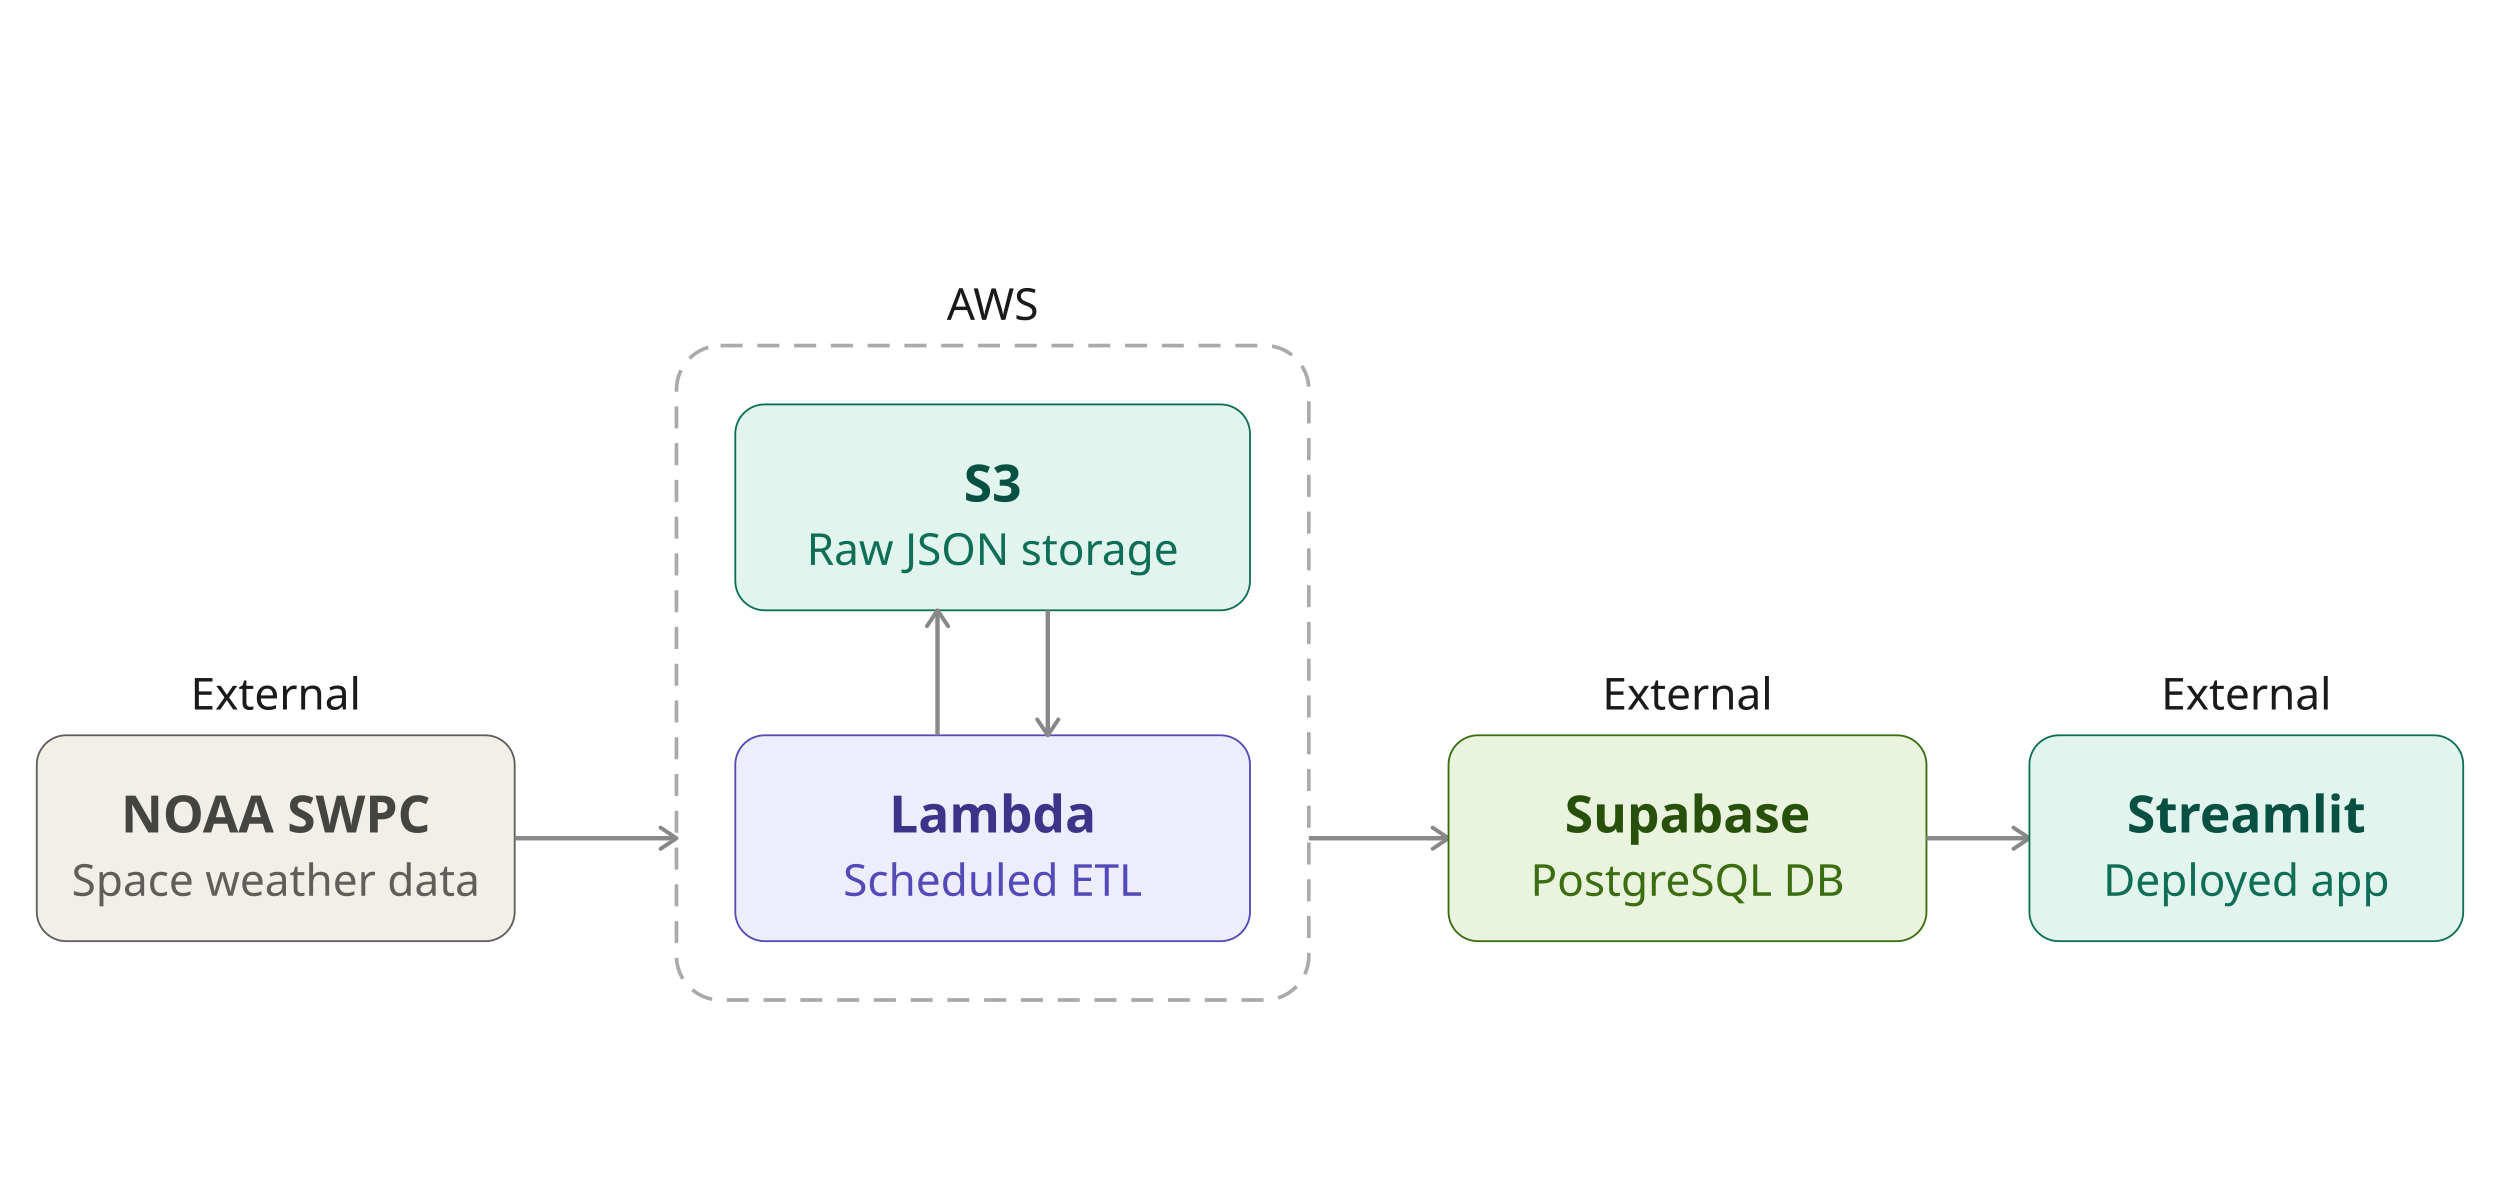
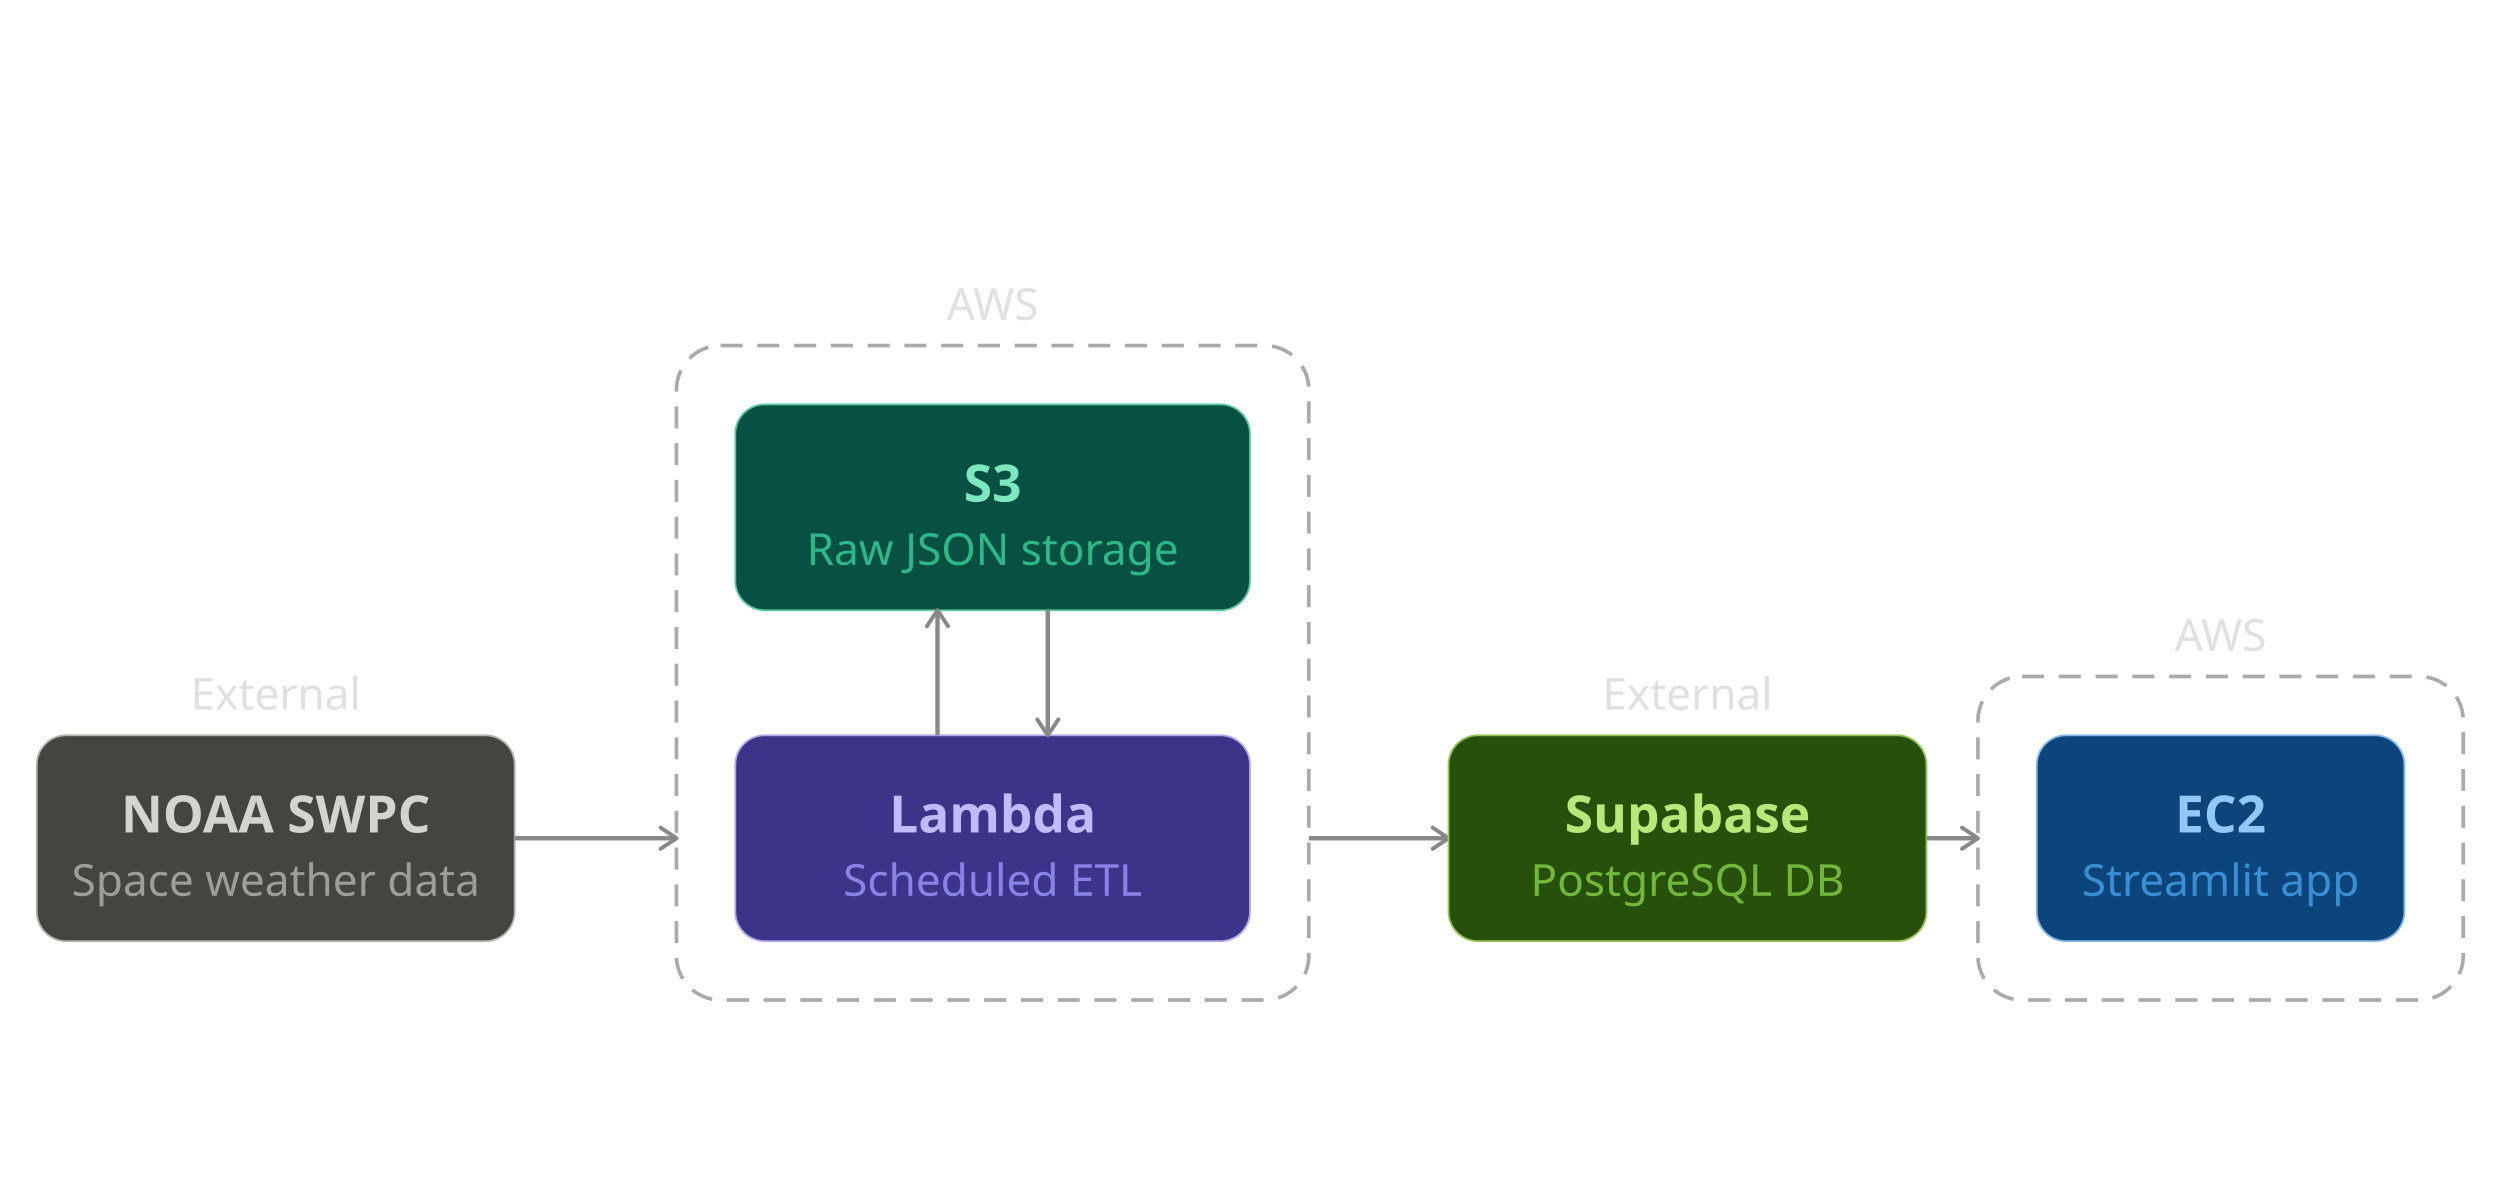
- <svg xmlns="http://www.w3.org/2000/svg" width="100%" viewBox="0 0 680 320" role="img">
+ <svg xmlns="http://www.w3.org/2000/svg" width="100%" viewBox="0 0 680 320" role="img" style="">
  <defs>
    <marker id="arrow" viewBox="0 0 10 10" refX="8" refY="5" markerWidth="6" markerHeight="6" orient="auto-start-reverse">
      <path d="M2 1L8 5L2 9" fill="none" stroke="context-stroke" stroke-width="1.5" stroke-linecap="round" stroke-linejoin="round" />
    </marker>
-     <style>
-       text { font-family: sans-serif; fill: #1a1a1a; }
-       .th { font-size: 14px; font-weight: 600; }
-       .ts { font-size: 12px; }
- 
-       .c-gray rect  { fill: #F1EFE8; stroke: #5F5E5A; }
-       .c-gray .th   { fill: #444441; }
-       .c-gray .ts   { fill: #5F5E5A; }
- 
-       .c-teal rect  { fill: #E1F5EE; stroke: #0F6E56; }
-       .c-teal .th   { fill: #085041; }
-       .c-teal .ts   { fill: #0F6E56; }
- 
-       .c-purple rect { fill: #EEEDFE; stroke: #534AB7; }
-       .c-purple .th  { fill: #3C3489; }
-       .c-purple .ts  { fill: #534AB7; }
- 
-       .c-green rect  { fill: #EAF3DE; stroke: #3B6D11; }
-       .c-green .th   { fill: #27500A; }
-       .c-green .ts   { fill: #3B6D11; }
- 
-       @media (prefers-color-scheme: dark) {
-         text { fill: #e0e0e0; }
- 
-         .c-gray rect  { fill: #2e2d2a; stroke: #9e9d99; }
-         .c-gray .th   { fill: #d4d3ce; }
-         .c-gray .ts   { fill: #9e9d99; }
- 
-         .c-teal rect  { fill: #0d2e25; stroke: #2db887; }
-         .c-teal .th   { fill: #7de8c0; }
-         .c-teal .ts   { fill: #2db887; }
- 
-         .c-purple rect { fill: #1e1a3e; stroke: #8b82e8; }
-         .c-purple .th  { fill: #c0bbff; }
-         .c-purple .ts  { fill: #8b82e8; }
- 
-         .c-green rect  { fill: #182b0a; stroke: #72b83a; }
-         .c-green .th   { fill: #b8e87a; }
-         .c-green .ts   { fill: #72b83a; }
-       }
-     </style>
  </defs>
-   <text font-family="sans-serif" font-size="12" x="75" y="193" text-anchor="middle" fill="#999">External</text>
-   <g class="c-gray">
-     <rect x="10" y="200" width="130" height="56" rx="8" stroke-width="0.5" />
-     <text class="th" x="75" y="221" text-anchor="middle" dominant-baseline="central">NOAA SWPC</text>
-     <text class="ts" x="75" y="239" text-anchor="middle" dominant-baseline="central">Space weather data</text>
+   <text font-family="sans-serif" font-size="12" x="75" y="193" text-anchor="middle" fill="#999" style="fill:rgb(224, 224, 224);stroke:none;color:rgb(255, 255, 255);stroke-width:1px;stroke-linecap:butt;stroke-linejoin:miter;opacity:1;font-family:sans-serif;font-size:12px;font-weight:400;text-anchor:middle;dominant-baseline:auto">External</text>
+   <g style="fill:rgb(0, 0, 0);stroke:none;color:rgb(255, 255, 255);stroke-width:1px;stroke-linecap:butt;stroke-linejoin:miter;opacity:1;font-family:&quot;Anthropic Sans&quot;, -apple-system, BlinkMacSystemFont, &quot;Segoe UI&quot;, sans-serif;font-size:16px;font-weight:400;text-anchor:start;dominant-baseline:auto">
+     <rect x="10" y="200" width="130" height="56" rx="8" stroke-width="0.5" style="fill:rgb(68, 68, 65);stroke:rgb(180, 178, 169);color:rgb(255, 255, 255);stroke-width:0.5px;stroke-linecap:butt;stroke-linejoin:miter;opacity:1;font-family:&quot;Anthropic Sans&quot;, -apple-system, BlinkMacSystemFont, &quot;Segoe UI&quot;, sans-serif;font-size:16px;font-weight:400;text-anchor:start;dominant-baseline:auto" />
+     <text x="75" y="221" text-anchor="middle" dominant-baseline="central" style="fill:rgb(212, 211, 206);stroke:none;color:rgb(255, 255, 255);stroke-width:1px;stroke-linecap:butt;stroke-linejoin:miter;opacity:1;font-family:sans-serif;font-size:14px;font-weight:600;text-anchor:middle;dominant-baseline:central">NOAA SWPC</text>
+     <text x="75" y="239" text-anchor="middle" dominant-baseline="central" style="fill:rgb(158, 157, 153);stroke:none;color:rgb(255, 255, 255);stroke-width:1px;stroke-linecap:butt;stroke-linejoin:miter;opacity:1;font-family:sans-serif;font-size:12px;font-weight:400;text-anchor:middle;dominant-baseline:central">Space weather data</text>
  </g>
-   <line x1="140" y1="228" x2="184" y2="228" fill="none" stroke="#888" stroke-width="1.2" marker-end="url(#arrow)" />
-   <text font-family="sans-serif" font-size="12" x="270" y="87" text-anchor="middle" fill="#999">AWS</text>
-   <rect x="184" y="94" width="172" height="178" rx="12" fill="none" stroke="#aaa" stroke-width="1" stroke-dasharray="6 4" />
-   <g class="c-teal">
-     <rect x="200" y="110" width="140" height="56" rx="8" stroke-width="0.5" />
-     <text class="th" x="270" y="131" text-anchor="middle" dominant-baseline="central">S3</text>
-     <text class="ts" x="270" y="149" text-anchor="middle" dominant-baseline="central">Raw JSON storage</text>
+   <line x1="140" y1="228" x2="184" y2="228" fill="none" stroke="#888" stroke-width="1.2" marker-end="url(#arrow)" style="fill:none;stroke:rgb(136, 136, 136);color:rgb(255, 255, 255);stroke-width:1.2px;stroke-linecap:butt;stroke-linejoin:miter;opacity:1;font-family:&quot;Anthropic Sans&quot;, -apple-system, BlinkMacSystemFont, &quot;Segoe UI&quot;, sans-serif;font-size:16px;font-weight:400;text-anchor:start;dominant-baseline:auto" />
+   <text font-family="sans-serif" font-size="12" x="270" y="87" text-anchor="middle" fill="#999" style="fill:rgb(224, 224, 224);stroke:none;color:rgb(255, 255, 255);stroke-width:1px;stroke-linecap:butt;stroke-linejoin:miter;opacity:1;font-family:sans-serif;font-size:12px;font-weight:400;text-anchor:middle;dominant-baseline:auto">AWS</text>
+   <rect x="184" y="94" width="172" height="178" rx="12" fill="none" stroke="#aaa" stroke-width="1" stroke-dasharray="6 4" style="fill:none;stroke:rgb(170, 170, 170);color:rgb(255, 255, 255);stroke-width:1px;stroke-dasharray:6px, 4px;stroke-linecap:butt;stroke-linejoin:miter;opacity:1;font-family:&quot;Anthropic Sans&quot;, -apple-system, BlinkMacSystemFont, &quot;Segoe UI&quot;, sans-serif;font-size:16px;font-weight:400;text-anchor:start;dominant-baseline:auto" />
+   <g style="fill:rgb(0, 0, 0);stroke:none;color:rgb(255, 255, 255);stroke-width:1px;stroke-linecap:butt;stroke-linejoin:miter;opacity:1;font-family:&quot;Anthropic Sans&quot;, -apple-system, BlinkMacSystemFont, &quot;Segoe UI&quot;, sans-serif;font-size:16px;font-weight:400;text-anchor:start;dominant-baseline:auto">
+     <rect x="200" y="110" width="140" height="56" rx="8" stroke-width="0.5" style="fill:rgb(8, 80, 65);stroke:rgb(93, 202, 165);color:rgb(255, 255, 255);stroke-width:0.5px;stroke-linecap:butt;stroke-linejoin:miter;opacity:1;font-family:&quot;Anthropic Sans&quot;, -apple-system, BlinkMacSystemFont, &quot;Segoe UI&quot;, sans-serif;font-size:16px;font-weight:400;text-anchor:start;dominant-baseline:auto" />
+     <text x="270" y="131" text-anchor="middle" dominant-baseline="central" style="fill:rgb(125, 232, 192);stroke:none;color:rgb(255, 255, 255);stroke-width:1px;stroke-linecap:butt;stroke-linejoin:miter;opacity:1;font-family:sans-serif;font-size:14px;font-weight:600;text-anchor:middle;dominant-baseline:central">S3</text>
+     <text x="270" y="149" text-anchor="middle" dominant-baseline="central" style="fill:rgb(45, 184, 135);stroke:none;color:rgb(255, 255, 255);stroke-width:1px;stroke-linecap:butt;stroke-linejoin:miter;opacity:1;font-family:sans-serif;font-size:12px;font-weight:400;text-anchor:middle;dominant-baseline:central">Raw JSON storage</text>
  </g>
-   <g class="c-purple">
-     <rect x="200" y="200" width="140" height="56" rx="8" stroke-width="0.5" />
-     <text class="th" x="270" y="221" text-anchor="middle" dominant-baseline="central">Lambda</text>
-     <text class="ts" x="270" y="239" text-anchor="middle" dominant-baseline="central">Scheduled ETL</text>
+   <g style="fill:rgb(0, 0, 0);stroke:none;color:rgb(255, 255, 255);stroke-width:1px;stroke-linecap:butt;stroke-linejoin:miter;opacity:1;font-family:&quot;Anthropic Sans&quot;, -apple-system, BlinkMacSystemFont, &quot;Segoe UI&quot;, sans-serif;font-size:16px;font-weight:400;text-anchor:start;dominant-baseline:auto">
+     <rect x="200" y="200" width="140" height="56" rx="8" stroke-width="0.5" style="fill:rgb(60, 52, 137);stroke:rgb(175, 169, 236);color:rgb(255, 255, 255);stroke-width:0.5px;stroke-linecap:butt;stroke-linejoin:miter;opacity:1;font-family:&quot;Anthropic Sans&quot;, -apple-system, BlinkMacSystemFont, &quot;Segoe UI&quot;, sans-serif;font-size:16px;font-weight:400;text-anchor:start;dominant-baseline:auto" />
+     <text x="270" y="221" text-anchor="middle" dominant-baseline="central" style="fill:rgb(192, 187, 255);stroke:none;color:rgb(255, 255, 255);stroke-width:1px;stroke-linecap:butt;stroke-linejoin:miter;opacity:1;font-family:sans-serif;font-size:14px;font-weight:600;text-anchor:middle;dominant-baseline:central">Lambda</text>
+     <text x="270" y="239" text-anchor="middle" dominant-baseline="central" style="fill:rgb(139, 130, 232);stroke:none;color:rgb(255, 255, 255);stroke-width:1px;stroke-linecap:butt;stroke-linejoin:miter;opacity:1;font-family:sans-serif;font-size:12px;font-weight:400;text-anchor:middle;dominant-baseline:central">Scheduled ETL</text>
  </g>
-   <line x1="255" y1="200" x2="255" y2="166" fill="none" stroke="#888" stroke-width="1.2" marker-end="url(#arrow)" />
-   <line x1="285" y1="166" x2="285" y2="200" fill="none" stroke="#888" stroke-width="1.2" marker-end="url(#arrow)" />
-   <line x1="356" y1="228" x2="394" y2="228" fill="none" stroke="#888" stroke-width="1.2" marker-end="url(#arrow)" />
-   <text font-family="sans-serif" font-size="12" x="459" y="193" text-anchor="middle" fill="#999">External</text>
-   <g class="c-green">
-     <rect x="394" y="200" width="130" height="56" rx="8" stroke-width="0.5" />
-     <text class="th" x="459" y="221" text-anchor="middle" dominant-baseline="central">Supabase</text>
-     <text class="ts" x="459" y="239" text-anchor="middle" dominant-baseline="central">PostgreSQL DB</text>
+   <line x1="255" y1="200" x2="255" y2="166" fill="none" stroke="#888" stroke-width="1.2" marker-end="url(#arrow)" style="fill:none;stroke:rgb(136, 136, 136);color:rgb(255, 255, 255);stroke-width:1.2px;stroke-linecap:butt;stroke-linejoin:miter;opacity:1;font-family:&quot;Anthropic Sans&quot;, -apple-system, BlinkMacSystemFont, &quot;Segoe UI&quot;, sans-serif;font-size:16px;font-weight:400;text-anchor:start;dominant-baseline:auto" />
+   <line x1="285" y1="166" x2="285" y2="200" fill="none" stroke="#888" stroke-width="1.2" marker-end="url(#arrow)" style="fill:none;stroke:rgb(136, 136, 136);color:rgb(255, 255, 255);stroke-width:1.2px;stroke-linecap:butt;stroke-linejoin:miter;opacity:1;font-family:&quot;Anthropic Sans&quot;, -apple-system, BlinkMacSystemFont, &quot;Segoe UI&quot;, sans-serif;font-size:16px;font-weight:400;text-anchor:start;dominant-baseline:auto" />
+   <line x1="356" y1="228" x2="394" y2="228" fill="none" stroke="#888" stroke-width="1.2" marker-end="url(#arrow)" style="fill:none;stroke:rgb(136, 136, 136);color:rgb(255, 255, 255);stroke-width:1.2px;stroke-linecap:butt;stroke-linejoin:miter;opacity:1;font-family:&quot;Anthropic Sans&quot;, -apple-system, BlinkMacSystemFont, &quot;Segoe UI&quot;, sans-serif;font-size:16px;font-weight:400;text-anchor:start;dominant-baseline:auto" />
+   <text font-family="sans-serif" font-size="12" x="459" y="193" text-anchor="middle" fill="#999" style="fill:rgb(224, 224, 224);stroke:none;color:rgb(255, 255, 255);stroke-width:1px;stroke-linecap:butt;stroke-linejoin:miter;opacity:1;font-family:sans-serif;font-size:12px;font-weight:400;text-anchor:middle;dominant-baseline:auto">External</text>
+   <g style="fill:rgb(0, 0, 0);stroke:none;color:rgb(255, 255, 255);stroke-width:1px;stroke-linecap:butt;stroke-linejoin:miter;opacity:1;font-family:&quot;Anthropic Sans&quot;, -apple-system, BlinkMacSystemFont, &quot;Segoe UI&quot;, sans-serif;font-size:16px;font-weight:400;text-anchor:start;dominant-baseline:auto">
+     <rect x="394" y="200" width="130" height="56" rx="8" stroke-width="0.5" style="fill:rgb(39, 80, 10);stroke:rgb(151, 196, 89);color:rgb(255, 255, 255);stroke-width:0.5px;stroke-linecap:butt;stroke-linejoin:miter;opacity:1;font-family:&quot;Anthropic Sans&quot;, -apple-system, BlinkMacSystemFont, &quot;Segoe UI&quot;, sans-serif;font-size:16px;font-weight:400;text-anchor:start;dominant-baseline:auto" />
+     <text x="459" y="221" text-anchor="middle" dominant-baseline="central" style="fill:rgb(184, 232, 122);stroke:none;color:rgb(255, 255, 255);stroke-width:1px;stroke-linecap:butt;stroke-linejoin:miter;opacity:1;font-family:sans-serif;font-size:14px;font-weight:600;text-anchor:middle;dominant-baseline:central">Supabase</text>
+     <text x="459" y="239" text-anchor="middle" dominant-baseline="central" style="fill:rgb(114, 184, 58);stroke:none;color:rgb(255, 255, 255);stroke-width:1px;stroke-linecap:butt;stroke-linejoin:miter;opacity:1;font-family:sans-serif;font-size:12px;font-weight:400;text-anchor:middle;dominant-baseline:central">PostgreSQL DB</text>
  </g>
-   <line x1="524" y1="228" x2="552" y2="228" fill="none" stroke="#888" stroke-width="1.2" marker-end="url(#arrow)" />
-   <text font-family="sans-serif" font-size="12" x="611" y="193" text-anchor="middle" fill="#999">External</text>
-   <g class="c-teal">
-     <rect x="552" y="200" width="118" height="56" rx="8" stroke-width="0.5" />
-     <text class="th" x="611" y="221" text-anchor="middle" dominant-baseline="central">Streamlit</text>
-     <text class="ts" x="611" y="239" text-anchor="middle" dominant-baseline="central">Deployed app</text>
+   <line x1="524" y1="228" x2="538" y2="228" fill="none" stroke="#888" stroke-width="1.2" marker-end="url(#arrow)" style="fill:none;stroke:rgb(136, 136, 136);color:rgb(255, 255, 255);stroke-width:1.2px;stroke-linecap:butt;stroke-linejoin:miter;opacity:1;font-family:&quot;Anthropic Sans&quot;, -apple-system, BlinkMacSystemFont, &quot;Segoe UI&quot;, sans-serif;font-size:16px;font-weight:400;text-anchor:start;dominant-baseline:auto" />
+   <text font-family="sans-serif" font-size="12" x="604" y="177" text-anchor="middle" fill="#999" style="fill:rgb(224, 224, 224);stroke:none;color:rgb(255, 255, 255);stroke-width:1px;stroke-linecap:butt;stroke-linejoin:miter;opacity:1;font-family:sans-serif;font-size:12px;font-weight:400;text-anchor:middle;dominant-baseline:auto">AWS</text>
+   <rect x="538" y="184" width="132" height="88" rx="12" fill="none" stroke="#aaa" stroke-width="1" stroke-dasharray="6 4" style="fill:none;stroke:rgb(170, 170, 170);color:rgb(255, 255, 255);stroke-width:1px;stroke-dasharray:6px, 4px;stroke-linecap:butt;stroke-linejoin:miter;opacity:1;font-family:&quot;Anthropic Sans&quot;, -apple-system, BlinkMacSystemFont, &quot;Segoe UI&quot;, sans-serif;font-size:16px;font-weight:400;text-anchor:start;dominant-baseline:auto" />
+   <g style="fill:rgb(0, 0, 0);stroke:none;color:rgb(255, 255, 255);stroke-width:1px;stroke-linecap:butt;stroke-linejoin:miter;opacity:1;font-family:&quot;Anthropic Sans&quot;, -apple-system, BlinkMacSystemFont, &quot;Segoe UI&quot;, sans-serif;font-size:16px;font-weight:400;text-anchor:start;dominant-baseline:auto">
+     <rect x="554" y="200" width="100" height="56" rx="8" stroke-width="0.5" style="fill:rgb(12, 68, 124);stroke:rgb(133, 183, 235);color:rgb(255, 255, 255);stroke-width:0.5px;stroke-linecap:butt;stroke-linejoin:miter;opacity:1;font-family:&quot;Anthropic Sans&quot;, -apple-system, BlinkMacSystemFont, &quot;Segoe UI&quot;, sans-serif;font-size:16px;font-weight:400;text-anchor:start;dominant-baseline:auto" />
+     <text x="604" y="221" text-anchor="middle" dominant-baseline="central" style="fill:rgb(144, 200, 248);stroke:none;color:rgb(255, 255, 255);stroke-width:1px;stroke-linecap:butt;stroke-linejoin:miter;opacity:1;font-family:sans-serif;font-size:14px;font-weight:600;text-anchor:middle;dominant-baseline:central">EC2</text>
+     <text x="604" y="239" text-anchor="middle" dominant-baseline="central" style="fill:rgb(58, 143, 212);stroke:none;color:rgb(255, 255, 255);stroke-width:1px;stroke-linecap:butt;stroke-linejoin:miter;opacity:1;font-family:sans-serif;font-size:12px;font-weight:400;text-anchor:middle;dominant-baseline:central">Streamlit app</text>
  </g>
</svg>
